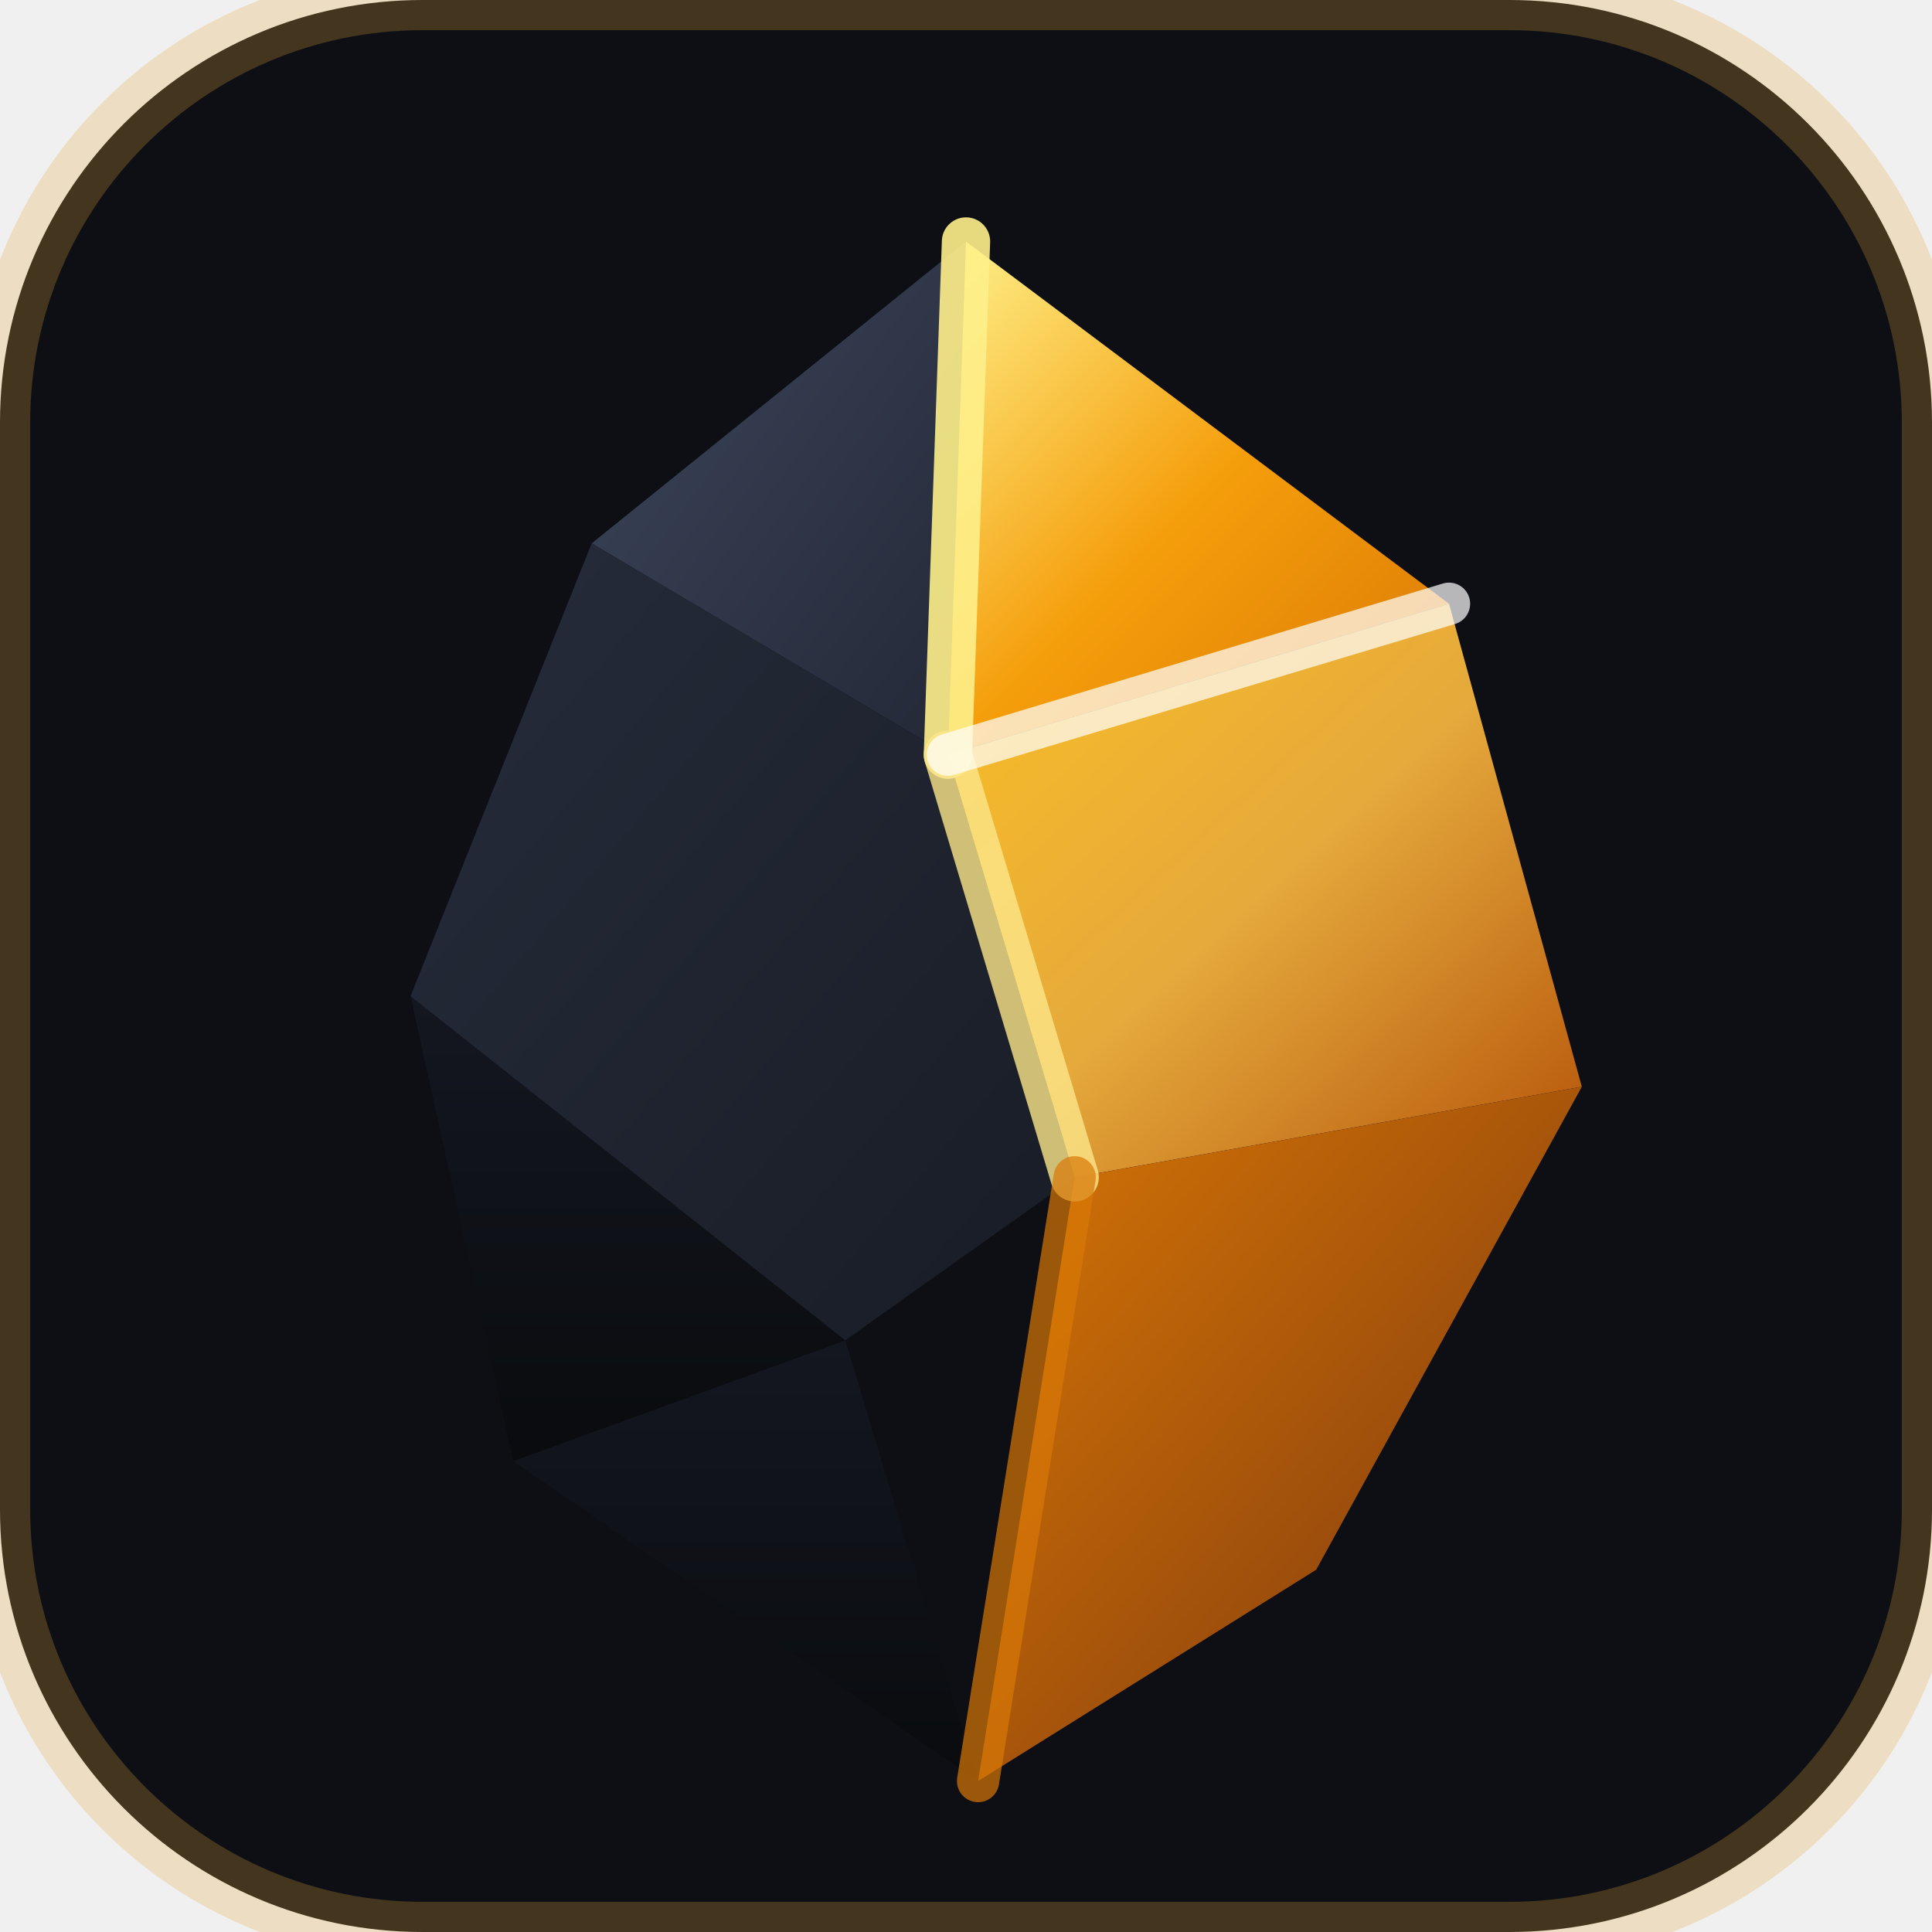
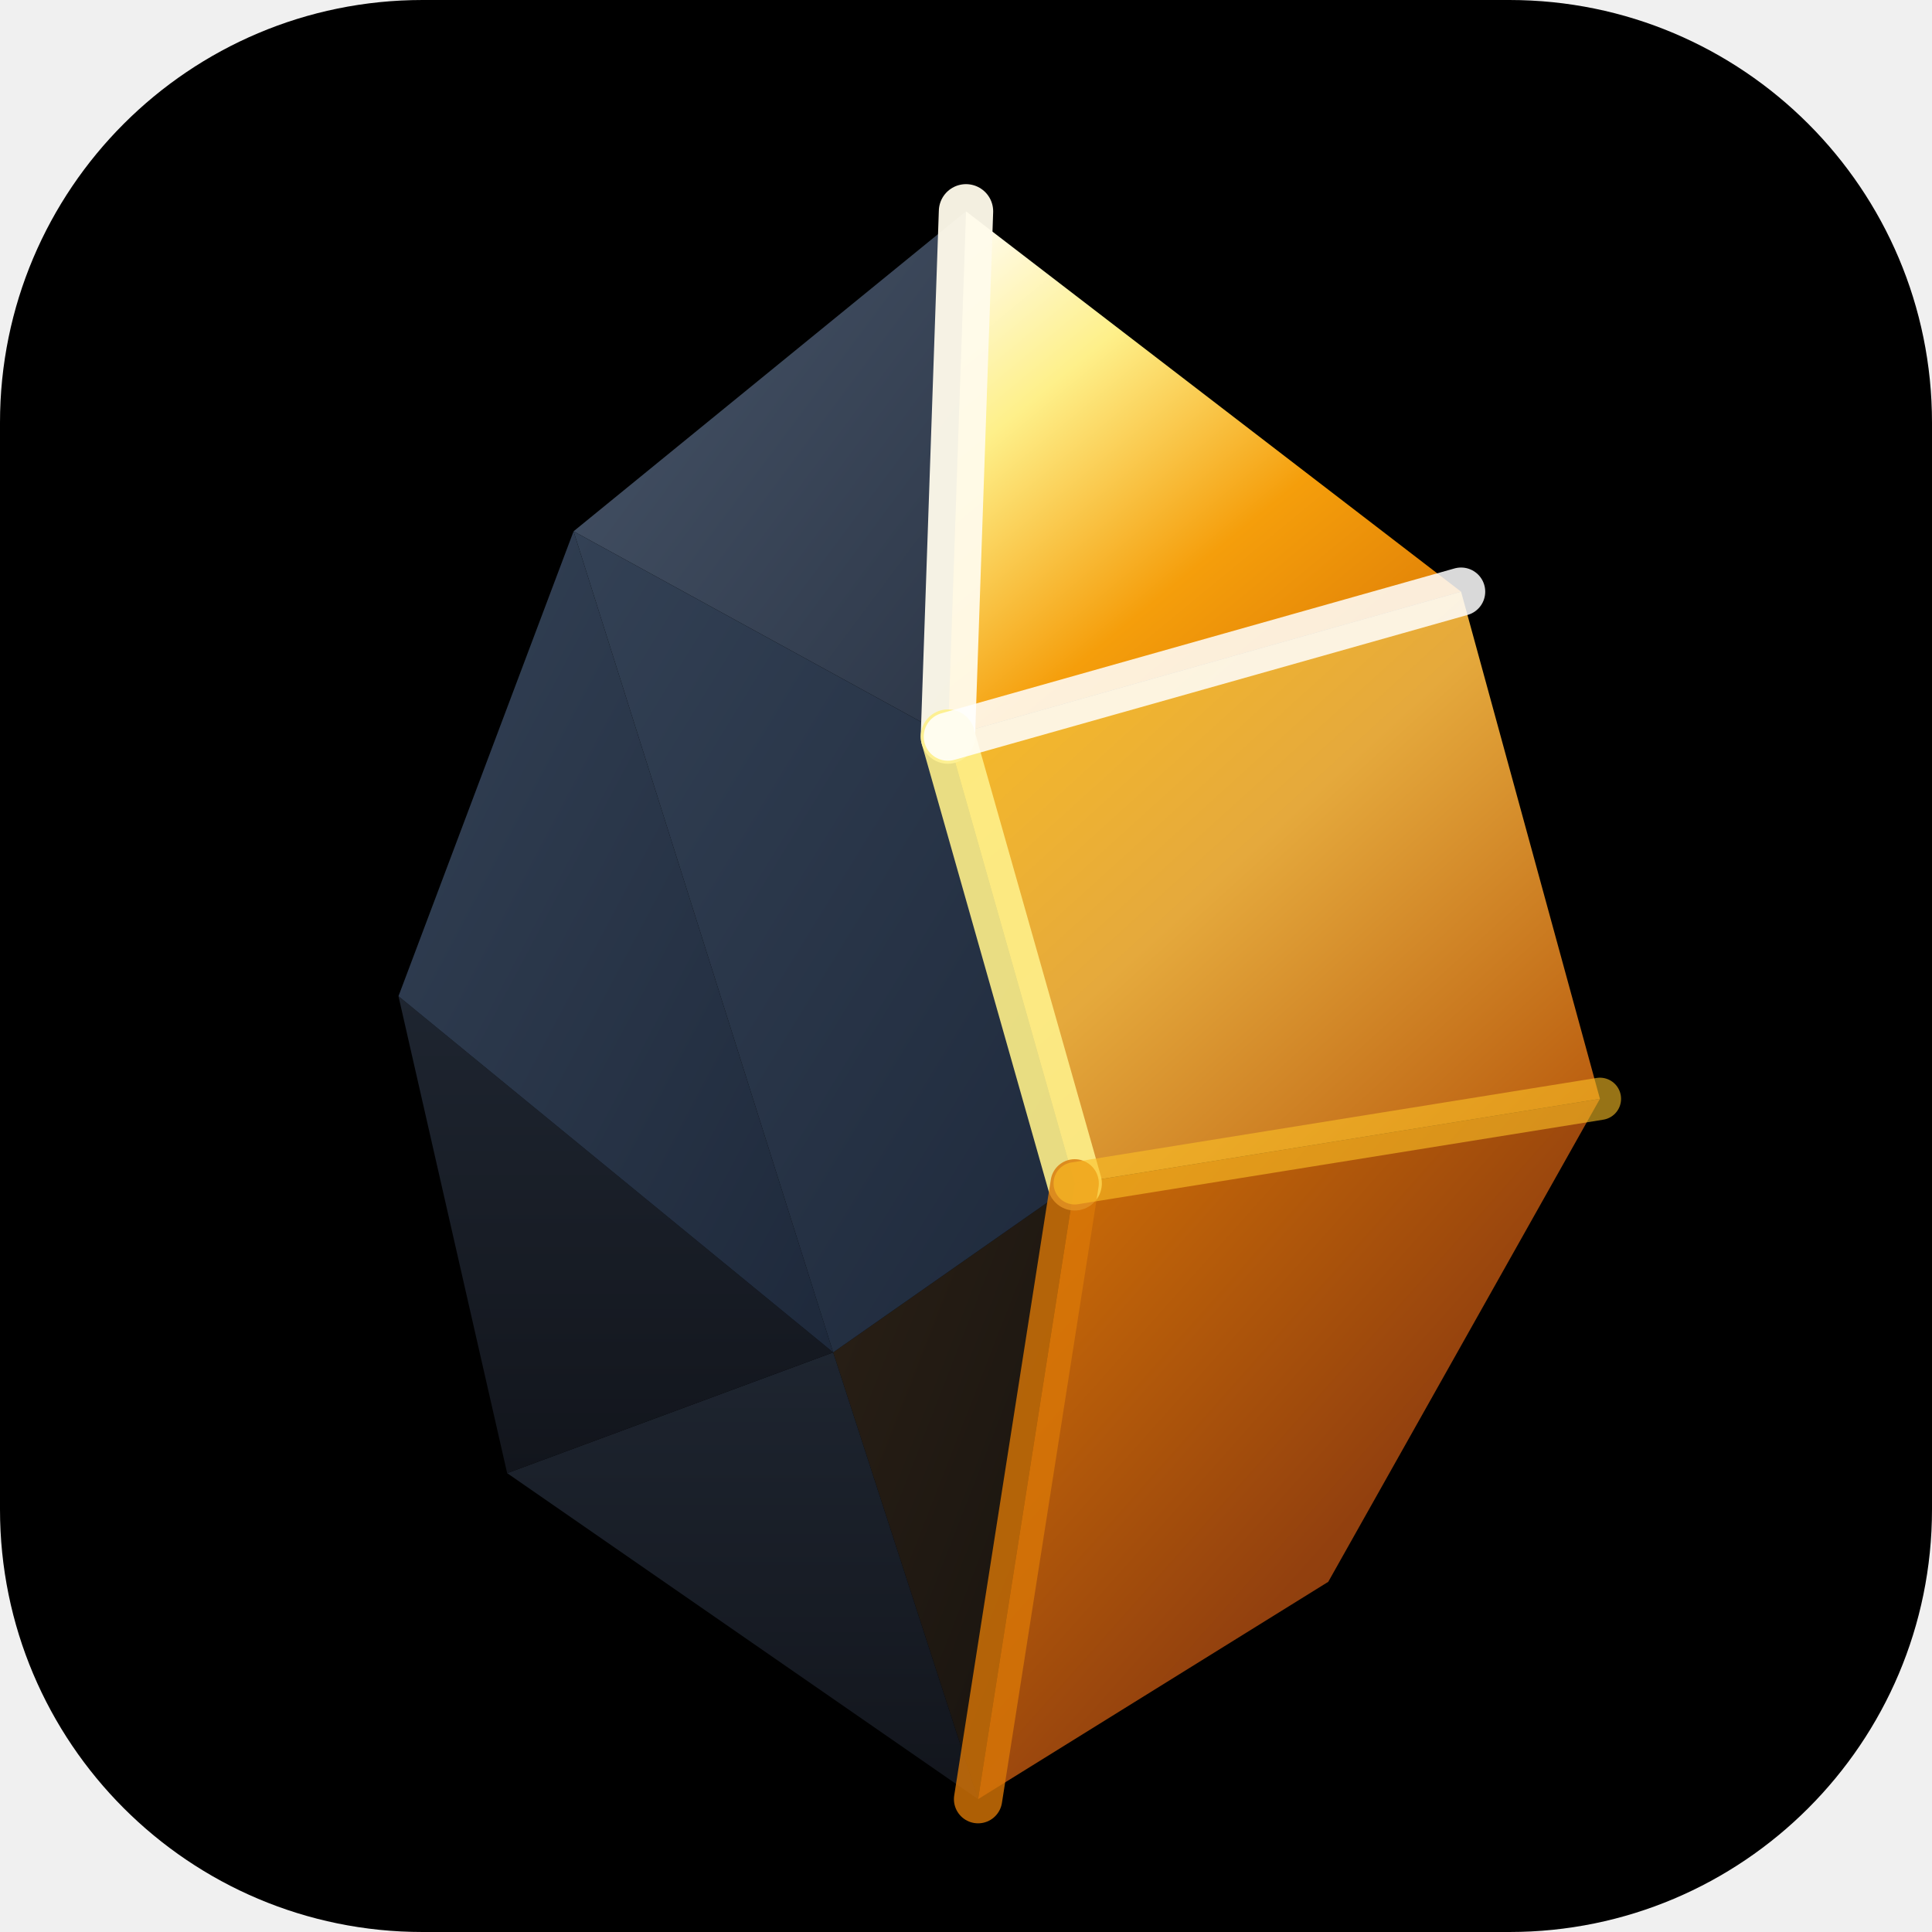
<svg xmlns="http://www.w3.org/2000/svg" viewBox="0 0 32 32" width="32" height="32" fill="none">
  <defs>
-     <linearGradient id="fav-apex" x1="0%" y1="0%" x2="100%" y2="100%">
-       <stop offset="0%" stop-color="#fef08a" />
-       <stop offset="50%" stop-color="#f59e0b" />
+     <linearGradient id="fav-apex" x1="10%" y1="0%" x2="90%" y2="100%">
+       <stop offset="0%" stop-color="#fffbeb" />
+       <stop offset="25%" stop-color="#fef08a" />
+       <stop offset="60%" stop-color="#f59e0b" />
      <stop offset="100%" stop-color="#d97706" />
    </linearGradient>
    <linearGradient id="fav-ochre" x1="0%" y1="0%" x2="100%" y2="100%">
      <stop offset="0%" stop-color="#fbbf24" />
-       <stop offset="50%" stop-color="#e5a93c" />
+       <stop offset="45%" stop-color="#e5a93c" />
      <stop offset="100%" stop-color="#b45309" />
    </linearGradient>
    <linearGradient id="fav-dark-ochre" x1="0%" y1="0%" x2="100%" y2="100%">
      <stop offset="0%" stop-color="#d97706" />
+       <stop offset="60%" stop-color="#92400e" />
      <stop offset="100%" stop-color="#78350f" />
    </linearGradient>
    <linearGradient id="fav-basalt-light" x1="0%" y1="0%" x2="100%" y2="100%">
-       <stop offset="0%" stop-color="#3d465c" />
-       <stop offset="100%" stop-color="#232836" />
+       <stop offset="0%" stop-color="#475569" />
+       <stop offset="100%" stop-color="#2d3748" />
    </linearGradient>
    <linearGradient id="fav-basalt-mid" x1="0%" y1="0%" x2="100%" y2="100%">
-       <stop offset="0%" stop-color="#262c3b" />
-       <stop offset="100%" stop-color="#181c25" />
+       <stop offset="0%" stop-color="#334155" />
+       <stop offset="100%" stop-color="#1e293b" />
    </linearGradient>
    <linearGradient id="fav-basalt-dark" x1="0%" y1="0%" x2="0%" y2="100%">
-       <stop offset="0%" stop-color="#141720" />
-       <stop offset="100%" stop-color="#090b0e" />
+       <stop offset="0%" stop-color="#1e2530" />
+       <stop offset="100%" stop-color="#12151c" />
+     </linearGradient>
+     <linearGradient id="fav-basalt-core" x1="0%" y1="0%" x2="100%" y2="100%">
+       <stop offset="0%" stop-color="#2a2016" />
+       <stop offset="100%" stop-color="#16120e" />
    </linearGradient>
  </defs>
-   <rect width="32" height="32" rx="7" fill="#0d0f14" />
-   <rect width="32" height="32" rx="7" stroke="rgba(229, 169, 60, 0.25)" stroke-width="1" />
-   <polygon points="16,4 15.7,12.5 9.8,9" fill="url(#fav-basalt-light)" />
-   <polygon points="16,4 24,10 15.7,12.5" fill="url(#fav-apex)" />
-   <polygon points="15.7,12.5 24,10 26.2,18 17.8,19.5" fill="url(#fav-ochre)" />
-   <polygon points="17.8,19.5 26.2,18 21.8,26 16.2,29.5" fill="url(#fav-dark-ochre)" />
-   <polygon points="14,22.2 16.2,29.5 8.5,24.2" fill="url(#fav-basalt-dark)" />
-   <polygon points="14,22.2 8.5,24.2 6.8,16.5" fill="url(#fav-basalt-dark)" />
-   <polygon points="15.7,12.5 17.8,19.5 14,22.2 6.8,16.5 9.8,9" fill="url(#fav-basalt-mid)" />
-   <line x1="16" y1="4" x2="15.7" y2="12.5" stroke="#fef08a" stroke-width="0.8" stroke-linecap="round" opacity="0.9" />
-   <line x1="15.7" y1="12.5" x2="17.8" y2="19.5" stroke="#fde68a" stroke-width="0.8" stroke-linecap="round" opacity="0.8" />
-   <line x1="15.7" y1="12.5" x2="24" y2="10" stroke="#ffffff" stroke-width="0.7" stroke-linecap="round" opacity="0.7" />
-   <line x1="17.8" y1="19.5" x2="16.2" y2="29.5" stroke="#d97706" stroke-width="0.7" stroke-linecap="round" opacity="0.7" />
+   <rect width="32" height="32" rx="7" fill="#000000" />
+   <polygon points="16,3.5 15.7,12.2 9.5,8.8" fill="url(#fav-basalt-light)" />
+   <polygon points="16,3.5 24.2,9.8 15.7,12.2" fill="url(#fav-apex)" />
+   <polygon points="15.7,12.2 24.2,9.8 26.5,18.2 17.8,19.6" fill="url(#fav-ochre)" />
+   <polygon points="17.8,19.6 26.5,18.2 22,26.2 16.2,29.8" fill="url(#fav-dark-ochre)" />
+   <polygon points="17.8,19.6 16.2,29.8 13.8,22.4" fill="url(#fav-basalt-core)" />
+   <polygon points="13.8,22.4 16.2,29.8 8.4,24.4" fill="url(#fav-basalt-dark)" />
+   <polygon points="13.8,22.4 8.4,24.4 6.6,16.5" fill="url(#fav-basalt-dark)" />
+   <polygon points="9.5,8.8 13.8,22.4 6.6,16.5" fill="url(#fav-basalt-mid)" />
+   <polygon points="15.7,12.2 17.8,19.6 13.8,22.4 9.5,8.8" fill="url(#fav-basalt-mid)" />
+   <line x1="16" y1="3.5" x2="15.7" y2="12.2" stroke="#fffbeb" stroke-width="0.9" stroke-linecap="round" opacity="0.95" />
+   <line x1="15.7" y1="12.2" x2="17.8" y2="19.6" stroke="#fef08a" stroke-width="0.9" stroke-linecap="round" opacity="0.9" />
+   <line x1="17.8" y1="19.6" x2="16.2" y2="29.8" stroke="#d97706" stroke-width="0.8" stroke-linecap="round" opacity="0.8" />
+   <line x1="15.7" y1="12.2" x2="24.2" y2="9.8" stroke="#ffffff" stroke-width="0.8" stroke-linecap="round" opacity="0.85" />
+   <line x1="17.8" y1="19.6" x2="26.5" y2="18.2" stroke="#fbbf24" stroke-width="0.7" stroke-linecap="round" opacity="0.6" />
</svg>
